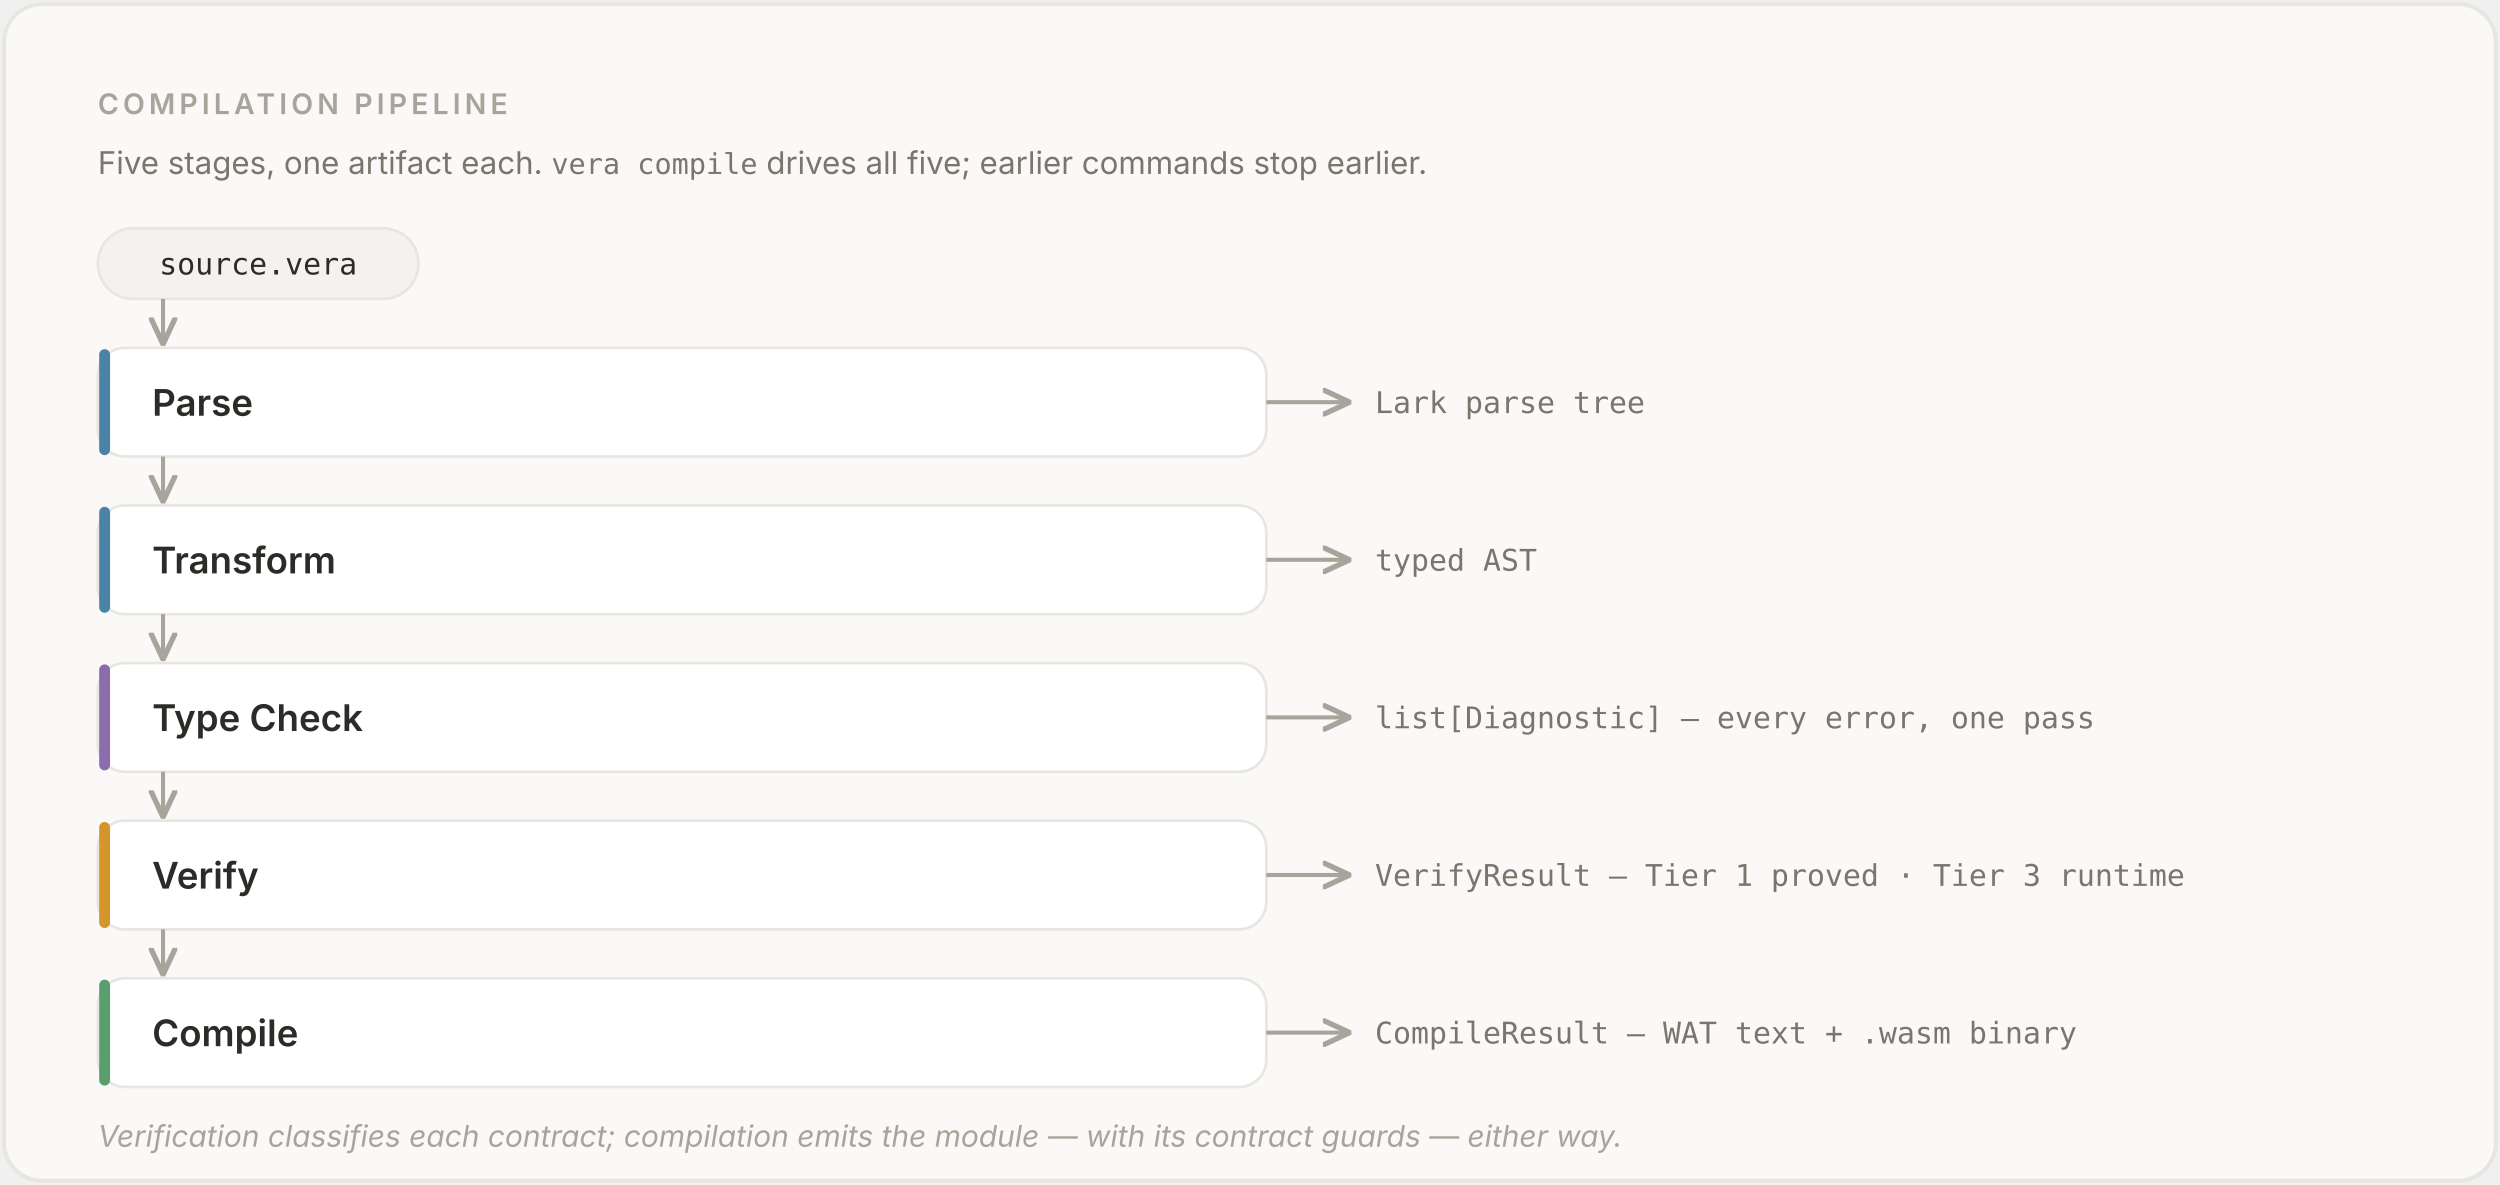
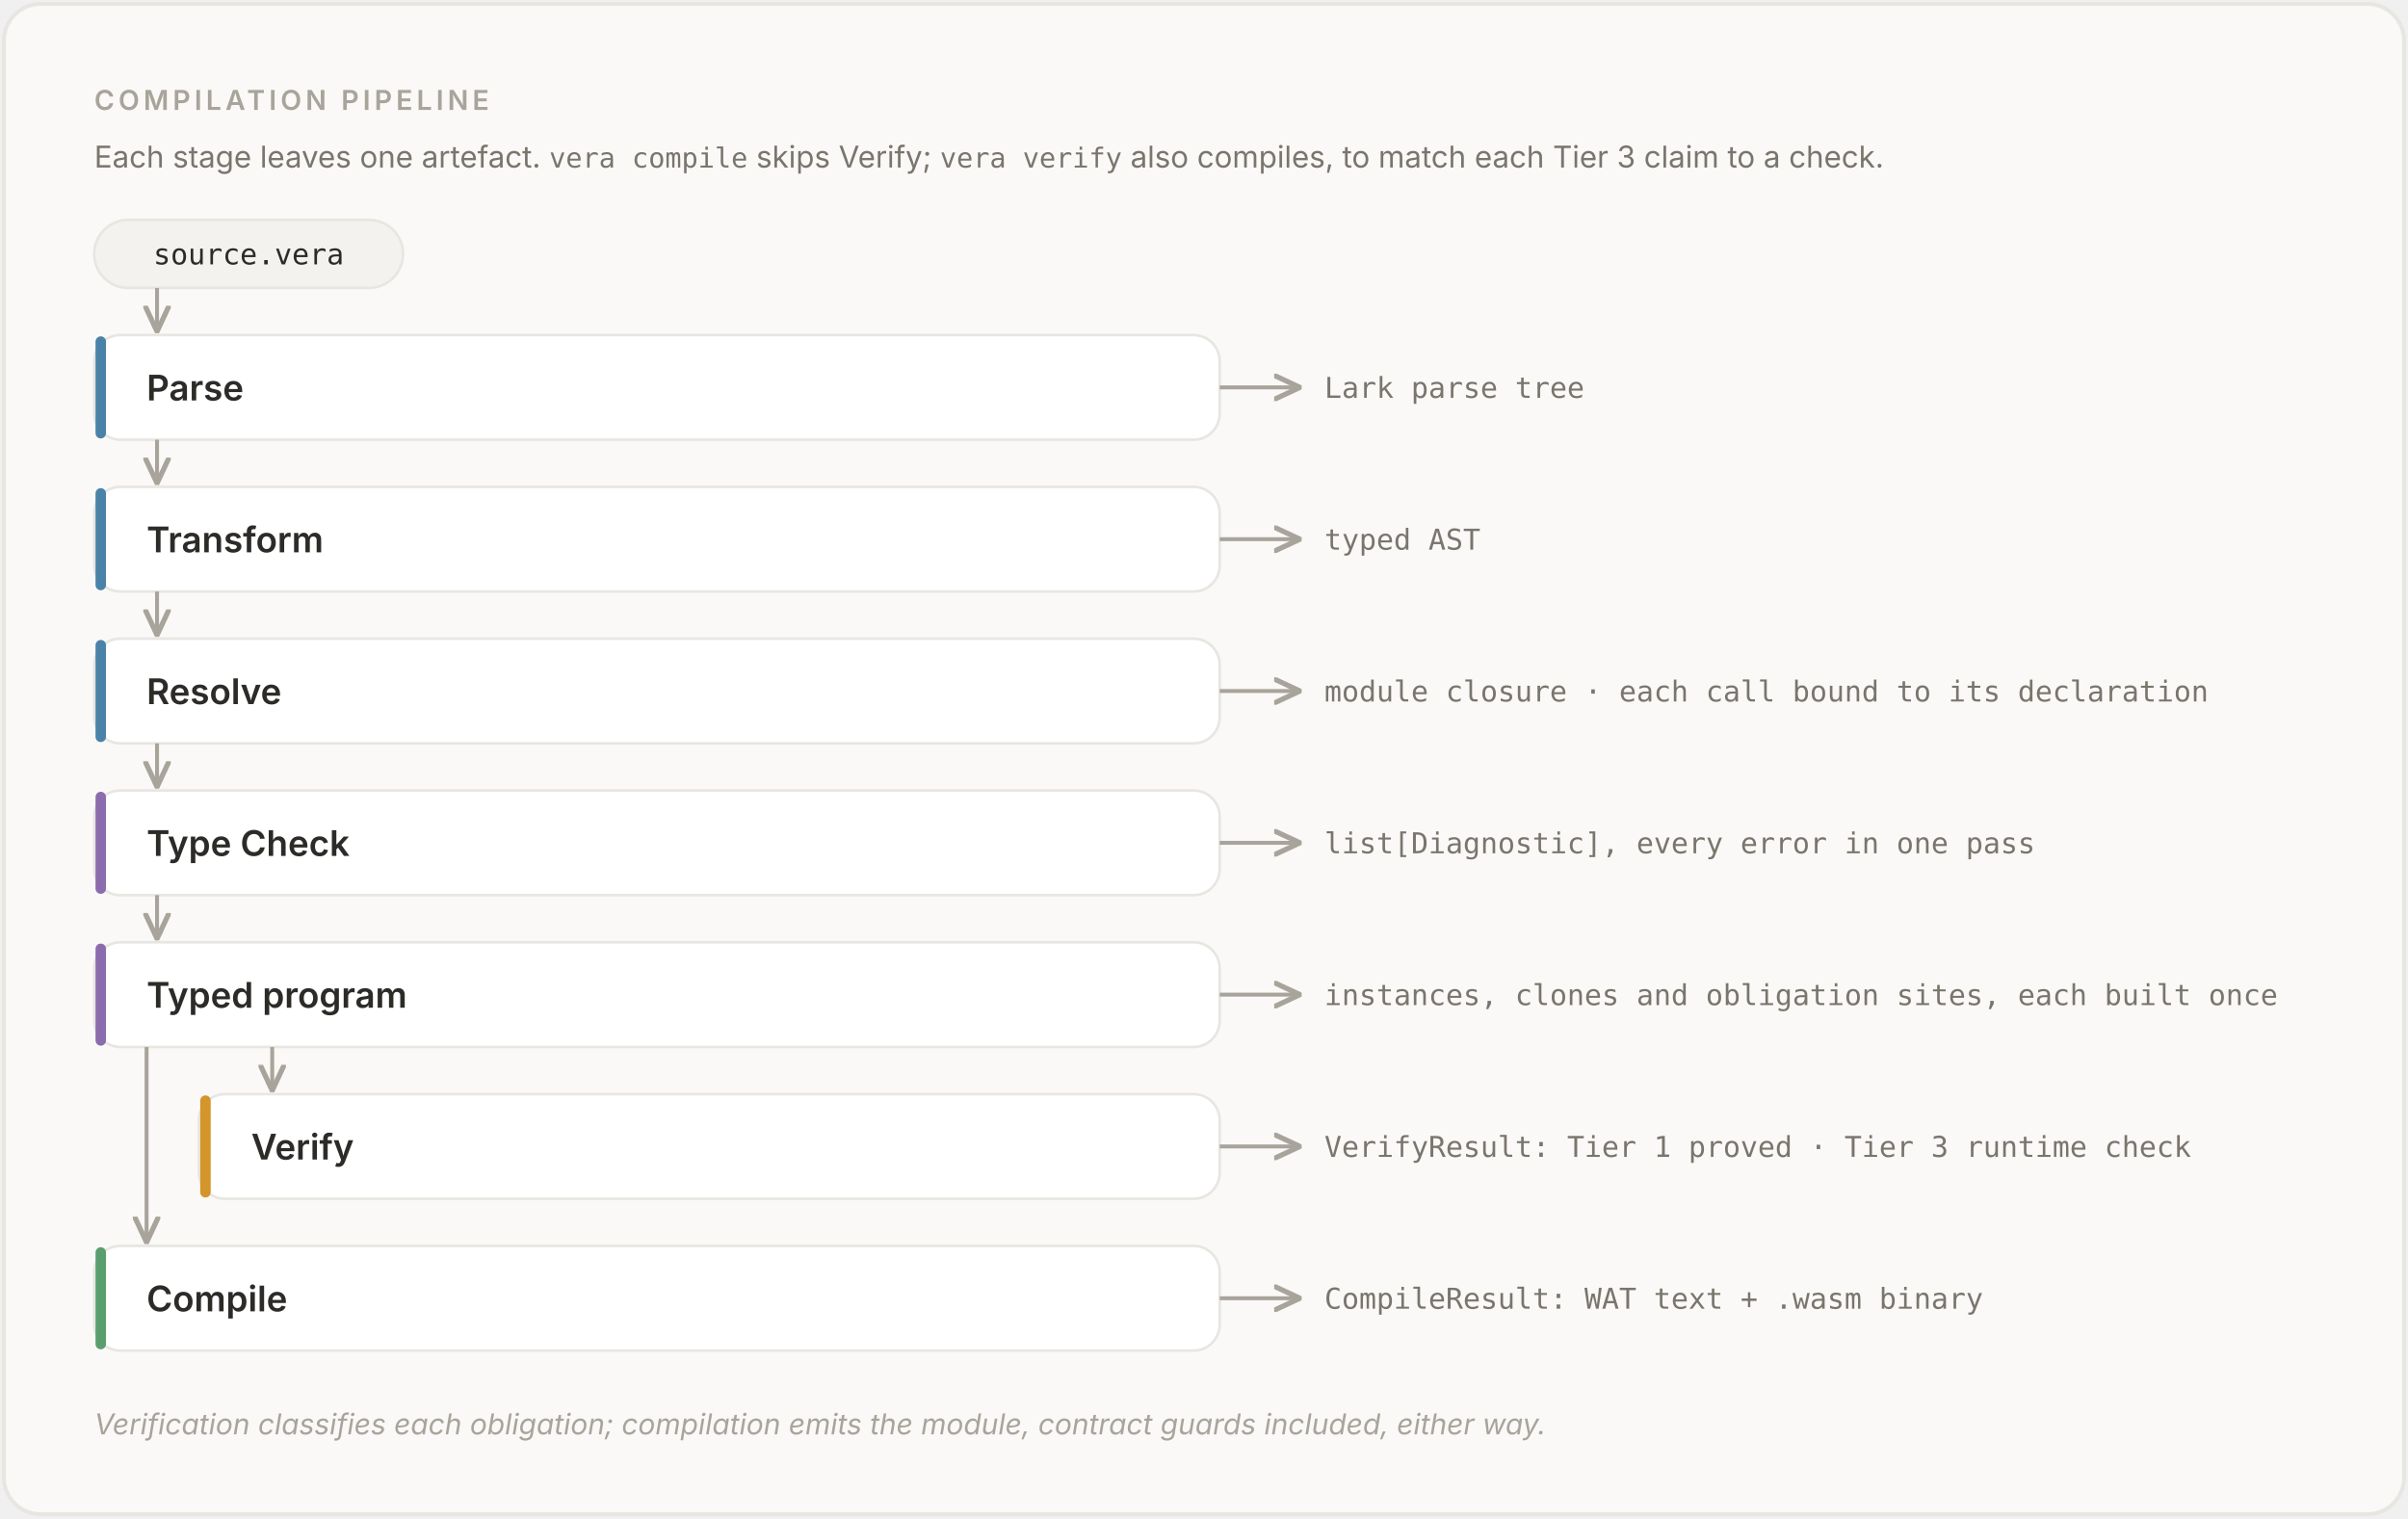
- <svg xmlns="http://www.w3.org/2000/svg" width="920" height="436" viewBox="0 0 920 436" role="img" aria-labelledby="title">
+ <svg xmlns="http://www.w3.org/2000/svg" width="920" height="580" viewBox="0 0 920 580" role="img" aria-labelledby="title">
  <defs>
    <marker id="arr" viewBox="0 0 8 8" refX="7" refY="4" markerWidth="7" markerHeight="7" orient="auto-start-reverse">
      <path d="M0,0.5 L7.5,4 L0,7.5" fill="none" stroke="#a9a49b" stroke-width="1.5" stroke-linecap="round" stroke-linejoin="round" />
    </marker>
    <style>
      .f  { font-family: -apple-system, BlinkMacSystemFont, 'Segoe UI', system-ui, sans-serif; }
      .m  { font-family: 'SF Mono', Menlo, Monaco, Consolas, monospace; }
      .micro { font-size: 10.5px; font-weight: 600; letter-spacing: 1.5px; fill: #a9a49b; }
      .sub { font-size: 11.5px; fill: #7a756d; }
      .card { fill: #ffffff; stroke: #e8e6e1; stroke-width: 1; }
      .title { font-size: 13.5px; font-weight: 600; fill: #2d2b28; }
      .edge { fill: none; stroke: #a9a49b; stroke-width: 1.5; }
      .art { font-size: 11px; fill: #7a756d; }
      .footi { font-size: 11px; font-style: italic; fill: #a9a49b; }
    </style>
  </defs>
-   <rect x="1.5" y="1.5" width="917" height="433" rx="14" fill="#faf9f7" stroke="#e8e6e1" stroke-width="1.5" />
+   <rect x="1.5" y="1.5" width="917" height="577" rx="14" fill="#faf9f7" stroke="#e8e6e1" stroke-width="1.5" />
  <text class="f micro" x="36" y="42">COMPILATION PIPELINE</text>
-   <text class="f sub" x="36" y="64">Five stages, one artifact each. <tspan class="m" font-size="10.5px">vera compile</tspan> drives all five; earlier commands stop earlier.</text>
+   <text class="f sub" x="36" y="64">Each stage leaves one artefact. <tspan class="m" font-size="10.5px">vera compile</tspan> skips Verify; <tspan class="m" font-size="10.5px">vera verify</tspan> also compiles, to match each Tier 3 claim to a check.</text>
  <rect x="36" y="84" width="118" height="26" rx="13" fill="#f3f2ef" stroke="#e8e6e1" />
  <text class="m" x="95" y="101" text-anchor="middle" font-size="11px" fill="#2d2b28">source.vera</text>
  <line class="edge" x1="60" y1="110" x2="60" y2="126" marker-end="url(#arr)" />
  <g>
    <rect class="card" x="36" y="128" width="430" height="40" rx="10" />
    <rect x="36.5" y="128.5" width="4" height="39" rx="2" fill="#4a82a8" />
    <text class="f title" x="56" y="153">Parse</text>
  </g>
  <line class="edge" x1="466" y1="148" x2="496" y2="148" marker-end="url(#arr)" />
  <text class="m art" x="506" y="152">Lark parse tree</text>
  <line class="edge" x1="60" y1="168" x2="60" y2="184" marker-end="url(#arr)" />
  <g>
    <rect class="card" x="36" y="186" width="430" height="40" rx="10" />
    <rect x="36.5" y="186.5" width="4" height="39" rx="2" fill="#4a82a8" />
    <text class="f title" x="56" y="211">Transform</text>
  </g>
  <line class="edge" x1="466" y1="206" x2="496" y2="206" marker-end="url(#arr)" />
  <text class="m art" x="506" y="210">typed AST</text>
  <line class="edge" x1="60" y1="226" x2="60" y2="242" marker-end="url(#arr)" />
  <g>
    <rect class="card" x="36" y="244" width="430" height="40" rx="10" />
-     <rect x="36.5" y="244.5" width="4" height="39" rx="2" fill="#8b6cad" />
-     <text class="f title" x="56" y="269">Type Check</text>
+     <rect x="36.5" y="244.5" width="4" height="39" rx="2" fill="#4a82a8" />
+     <text class="f title" x="56" y="269">Resolve</text>
  </g>
  <line class="edge" x1="466" y1="264" x2="496" y2="264" marker-end="url(#arr)" />
-   <text class="m art" x="506" y="268">list[Diagnostic] — every error, one pass</text>
+   <text class="m art" x="506" y="268">module closure · each call bound to its declaration</text>
  <line class="edge" x1="60" y1="284" x2="60" y2="300" marker-end="url(#arr)" />
  <g>
    <rect class="card" x="36" y="302" width="430" height="40" rx="10" />
-     <rect x="36.5" y="302.5" width="4" height="39" rx="2" fill="#d4952a" />
-     <text class="f title" x="56" y="327">Verify</text>
+     <rect x="36.5" y="302.5" width="4" height="39" rx="2" fill="#8b6cad" />
+     <text class="f title" x="56" y="327">Type Check</text>
  </g>
  <line class="edge" x1="466" y1="322" x2="496" y2="322" marker-end="url(#arr)" />
-   <text class="m art" x="506" y="326">VerifyResult — Tier 1 proved · Tier 3 runtime</text>
+   <text class="m art" x="506" y="326">list[Diagnostic], every error in one pass</text>
  <line class="edge" x1="60" y1="342" x2="60" y2="358" marker-end="url(#arr)" />
  <g>
    <rect class="card" x="36" y="360" width="430" height="40" rx="10" />
-     <rect x="36.5" y="360.5" width="4" height="39" rx="2" fill="#5a9e6f" />
-     <text class="f title" x="56" y="385">Compile</text>
+     <rect x="36.5" y="360.5" width="4" height="39" rx="2" fill="#8b6cad" />
+     <text class="f title" x="56" y="385">Typed program</text>
  </g>
  <line class="edge" x1="466" y1="380" x2="496" y2="380" marker-end="url(#arr)" />
-   <text class="m art" x="506" y="384">CompileResult — WAT text + .wasm binary</text>
-   <text class="f footi" x="36" y="422">Verification classifies each contract; compilation emits the module — with its contract guards — either way.</text>
+   <text class="m art" x="506" y="384">instances, clones and obligation sites, each built once</text>
+   <line class="edge" x1="104" y1="400" x2="104" y2="416" marker-end="url(#arr)" />
+   <line class="edge" x1="56" y1="400" x2="56" y2="474" marker-end="url(#arr)" />
+   <g>
+     <rect class="card" x="76" y="418" width="390" height="40" rx="10" />
+     <rect x="76.5" y="418.5" width="4" height="39" rx="2" fill="#d4952a" />
+     <text class="f title" x="96" y="443">Verify</text>
+   </g>
+   <line class="edge" x1="466" y1="438" x2="496" y2="438" marker-end="url(#arr)" />
+   <text class="m art" x="506" y="442">VerifyResult: Tier 1 proved · Tier 3 runtime check</text>
+   <g>
+     <rect class="card" x="36" y="476" width="430" height="40" rx="10" />
+     <rect x="36.5" y="476.5" width="4" height="39" rx="2" fill="#5a9e6f" />
+     <text class="f title" x="56" y="501">Compile</text>
+   </g>
+   <line class="edge" x1="466" y1="496" x2="496" y2="496" marker-end="url(#arr)" />
+   <text class="m art" x="506" y="500">CompileResult: WAT text + .wasm binary</text>
+   <text class="f footi" x="36" y="548">Verification classifies each obligation; compilation emits the module, contract guards included, either way.</text>
</svg>
